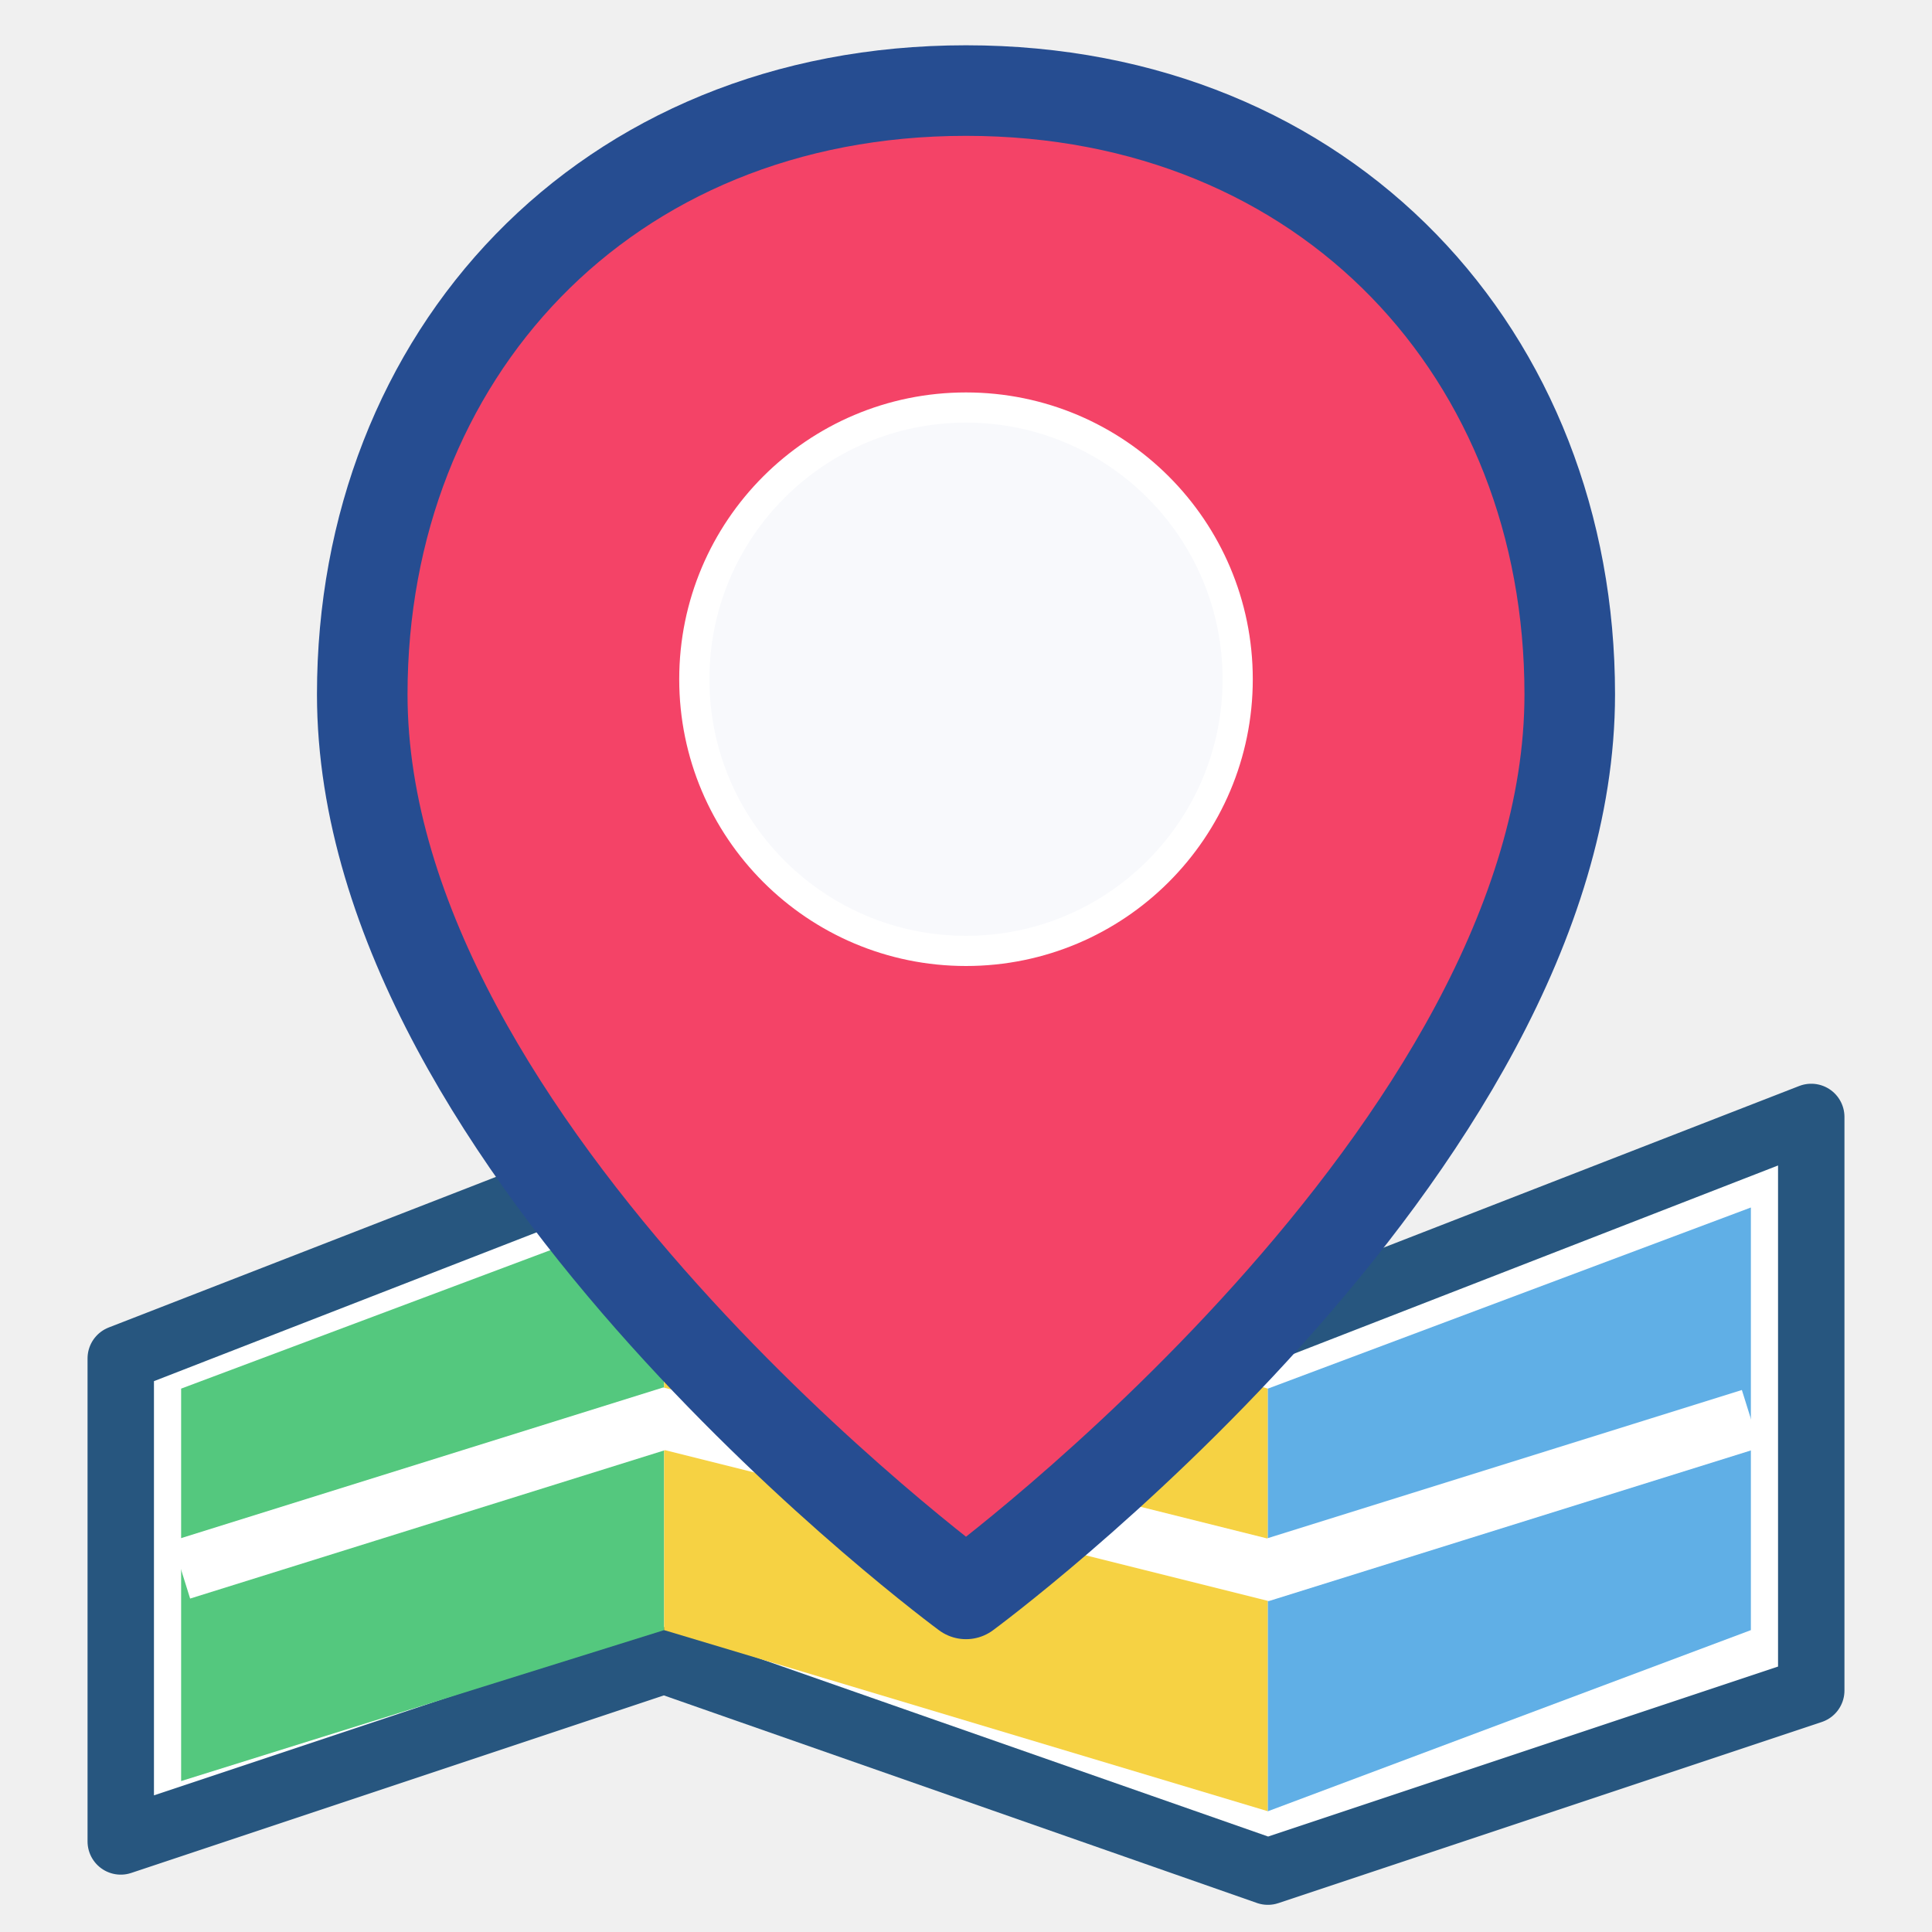
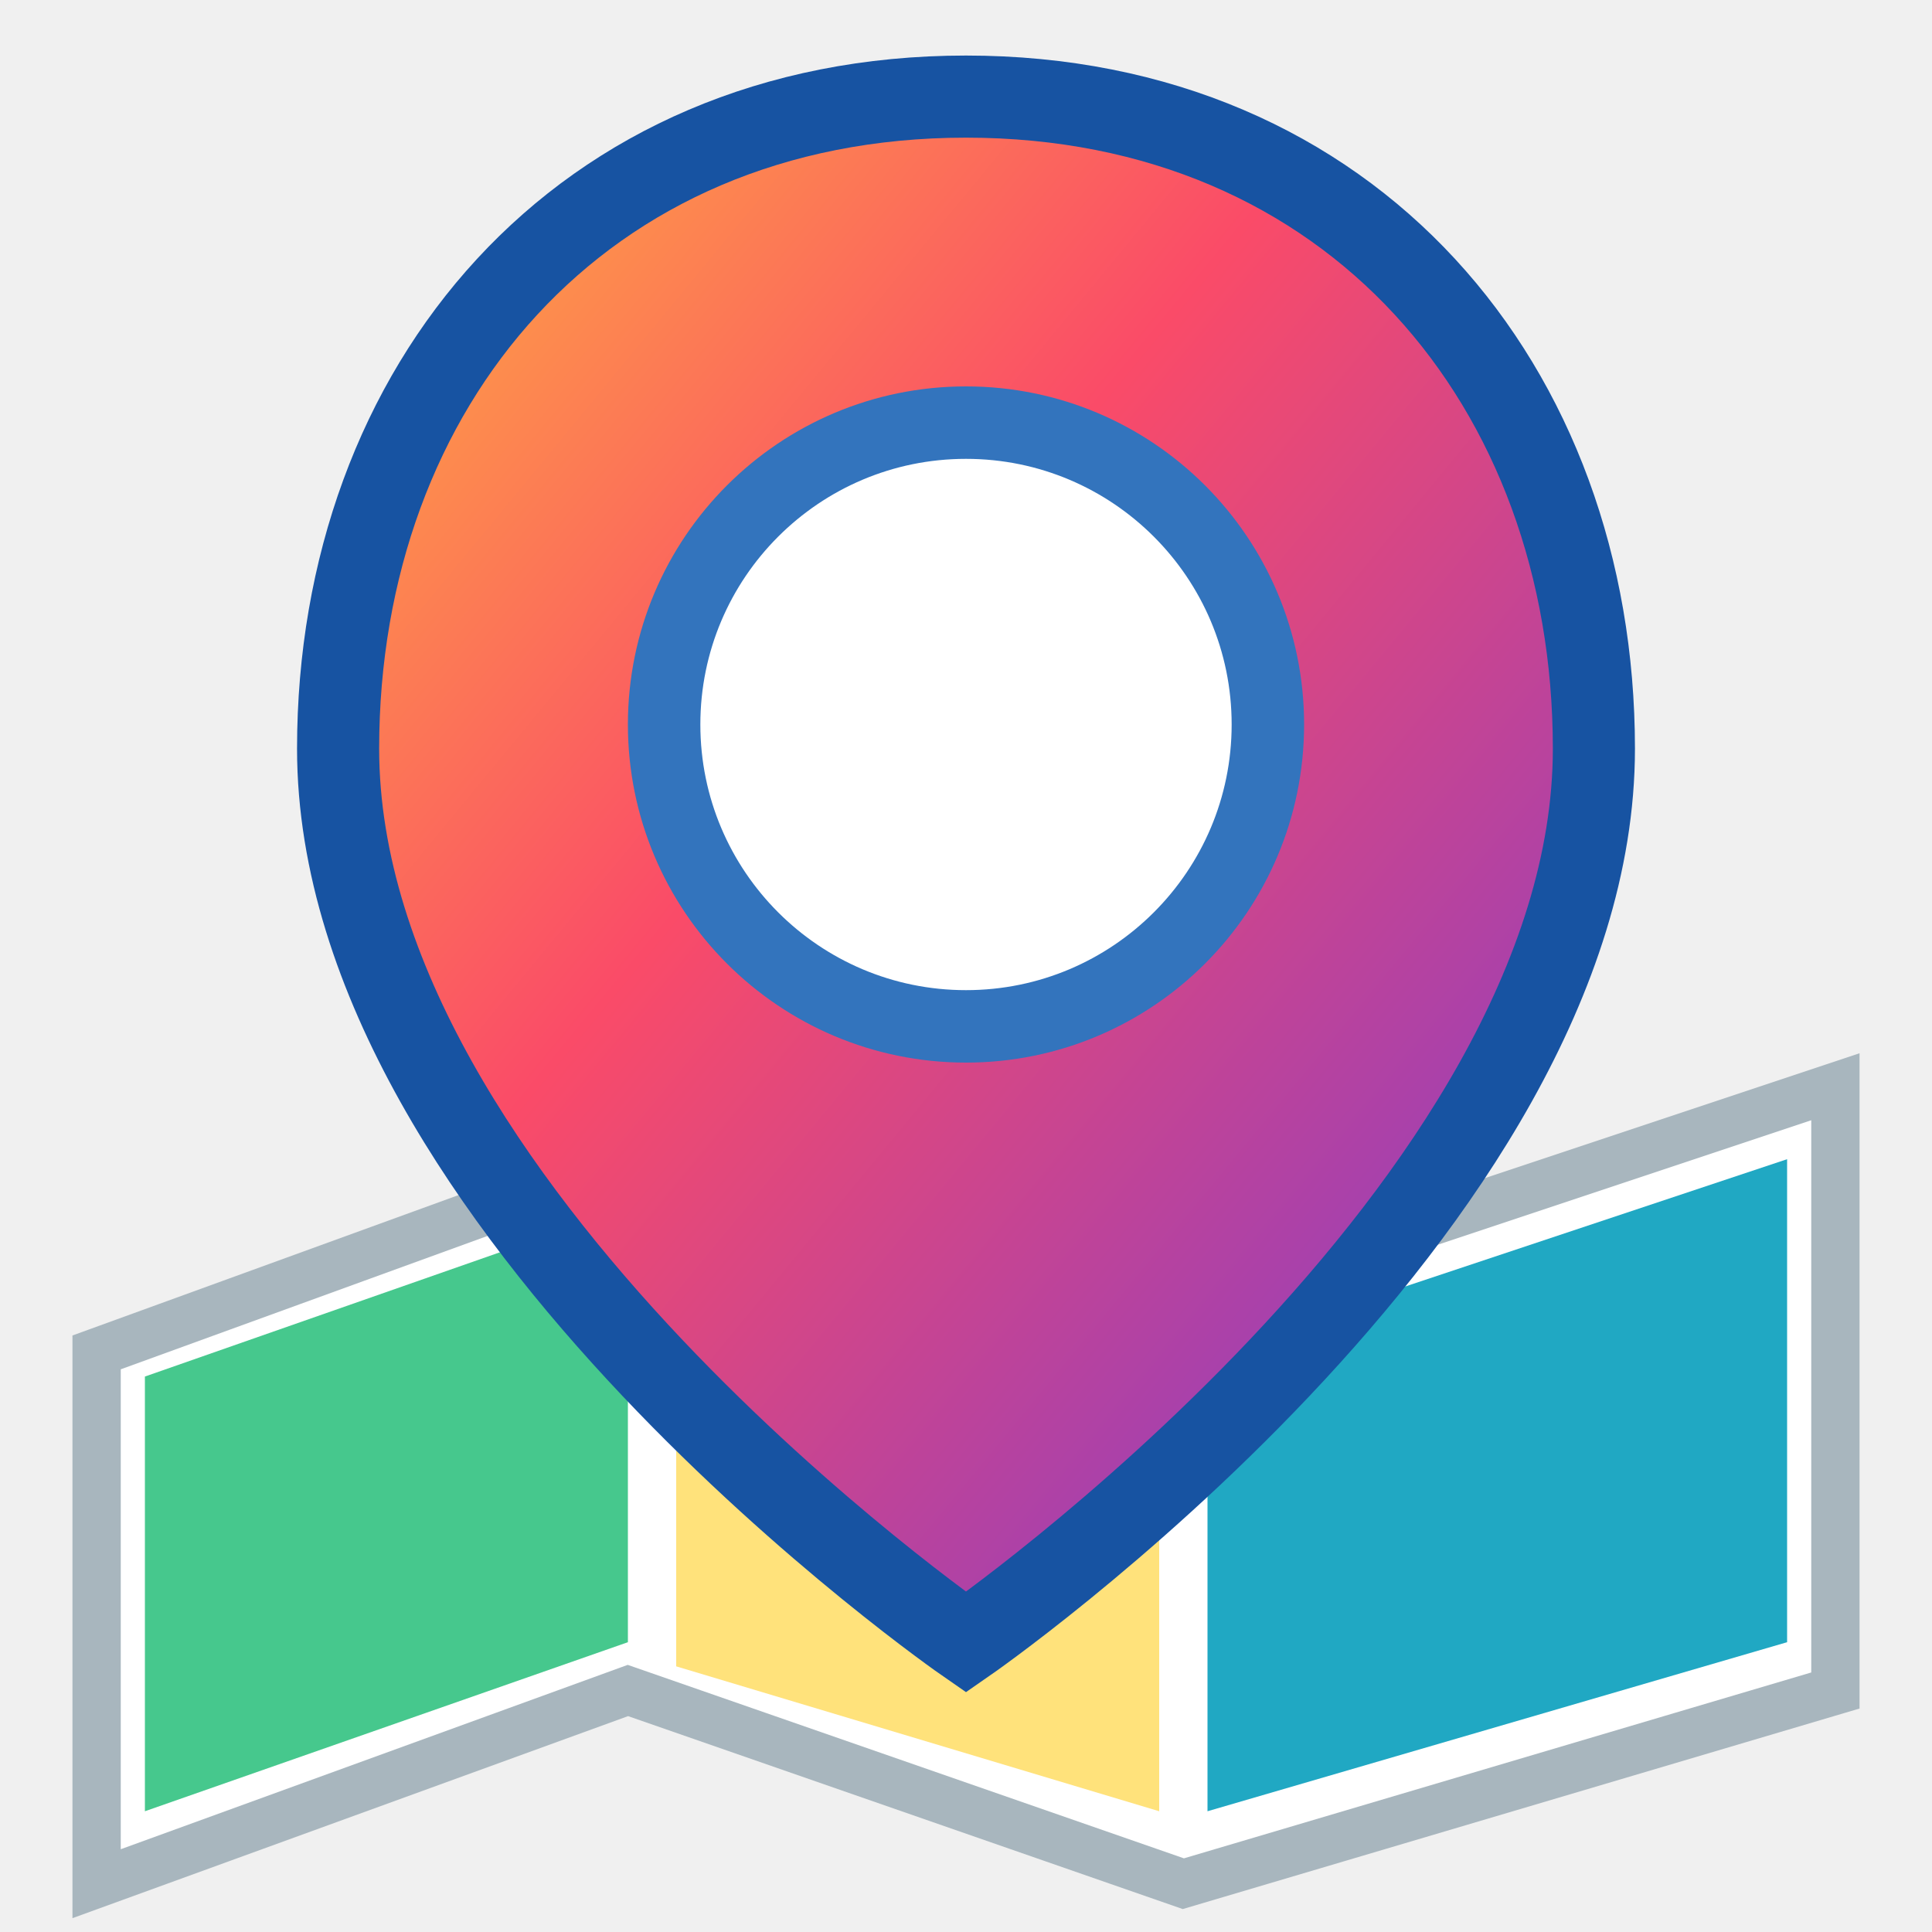
- <svg xmlns="http://www.w3.org/2000/svg" viewBox="0 0 64 64" role="img" aria-label="Business Discovery Network map and location pin">
-   <path d="M4 45 22 38 42 44 60 37V56L42 62 22 55 4 61Z" fill="#fff" stroke="#27567f" stroke-width="2.2" stroke-linejoin="round" />
-   <path d="M6 46 22 40V54L6 59Z" fill="#54c87e" />
-   <path d="M22 40 42 46V60L22 54Z" fill="#f6d243" />
-   <path d="M42 46 58 40V54L42 60Z" fill="#60afe6" />
-   <path d="M6 52 22 47 42 52 58 47" fill="none" stroke="#fff" stroke-width="2" />
-   <path d="M32 3C20 3 12 11.8 12 23c0 15.1 20 29.8 20 29.8S52 38.1 52 23C52 11.8 44 3 32 3Z" fill="#f44367" stroke="#264d91" stroke-width="3" stroke-linejoin="round" />
-   <circle cx="32" cy="22.5" r="9" fill="#f8f9fc" stroke="#fff" stroke-width="1" />
+ <svg xmlns="http://www.w3.org/2000/svg" viewBox="0 0 80 80" role="img" aria-label="Colourful location marker above folded map">
+   <defs>
+     <linearGradient id="pin" x1="0" y1="0" x2="1" y2="1">
+       <stop stop-color="#ffb43d" />
+       <stop offset=".4" stop-color="#fa4b68" />
+       <stop offset="1" stop-color="#743ad6" />
+     </linearGradient>
+   </defs>
+   <path d="M4 56 26 48 49 54 76 45 76 70 49 78 26 70 4 78Z" fill="#fff" stroke="#a8b6be" stroke-width="2" />
+   <path d="M6 57 26 50V68L6 75Z" fill="#46c88d" />
+   <path d="M28 51 48 56V75L28 69Z" fill="#ffe27b" />
+   <path d="M50 56 74 48V68L50 75Z" fill="#20a8c3" />
+   <path d="M40 4C24 4 14 16 14 31c0 19 26 37 26 37s26-18 26-37C66 16 56 4 40 4Z" fill="url(#pin)" stroke="#1753a2" stroke-width="3.4" />
+   <circle cx="40" cy="30" r="12.5" fill="#fff" stroke="#3374bd" stroke-width="3" />
</svg>
